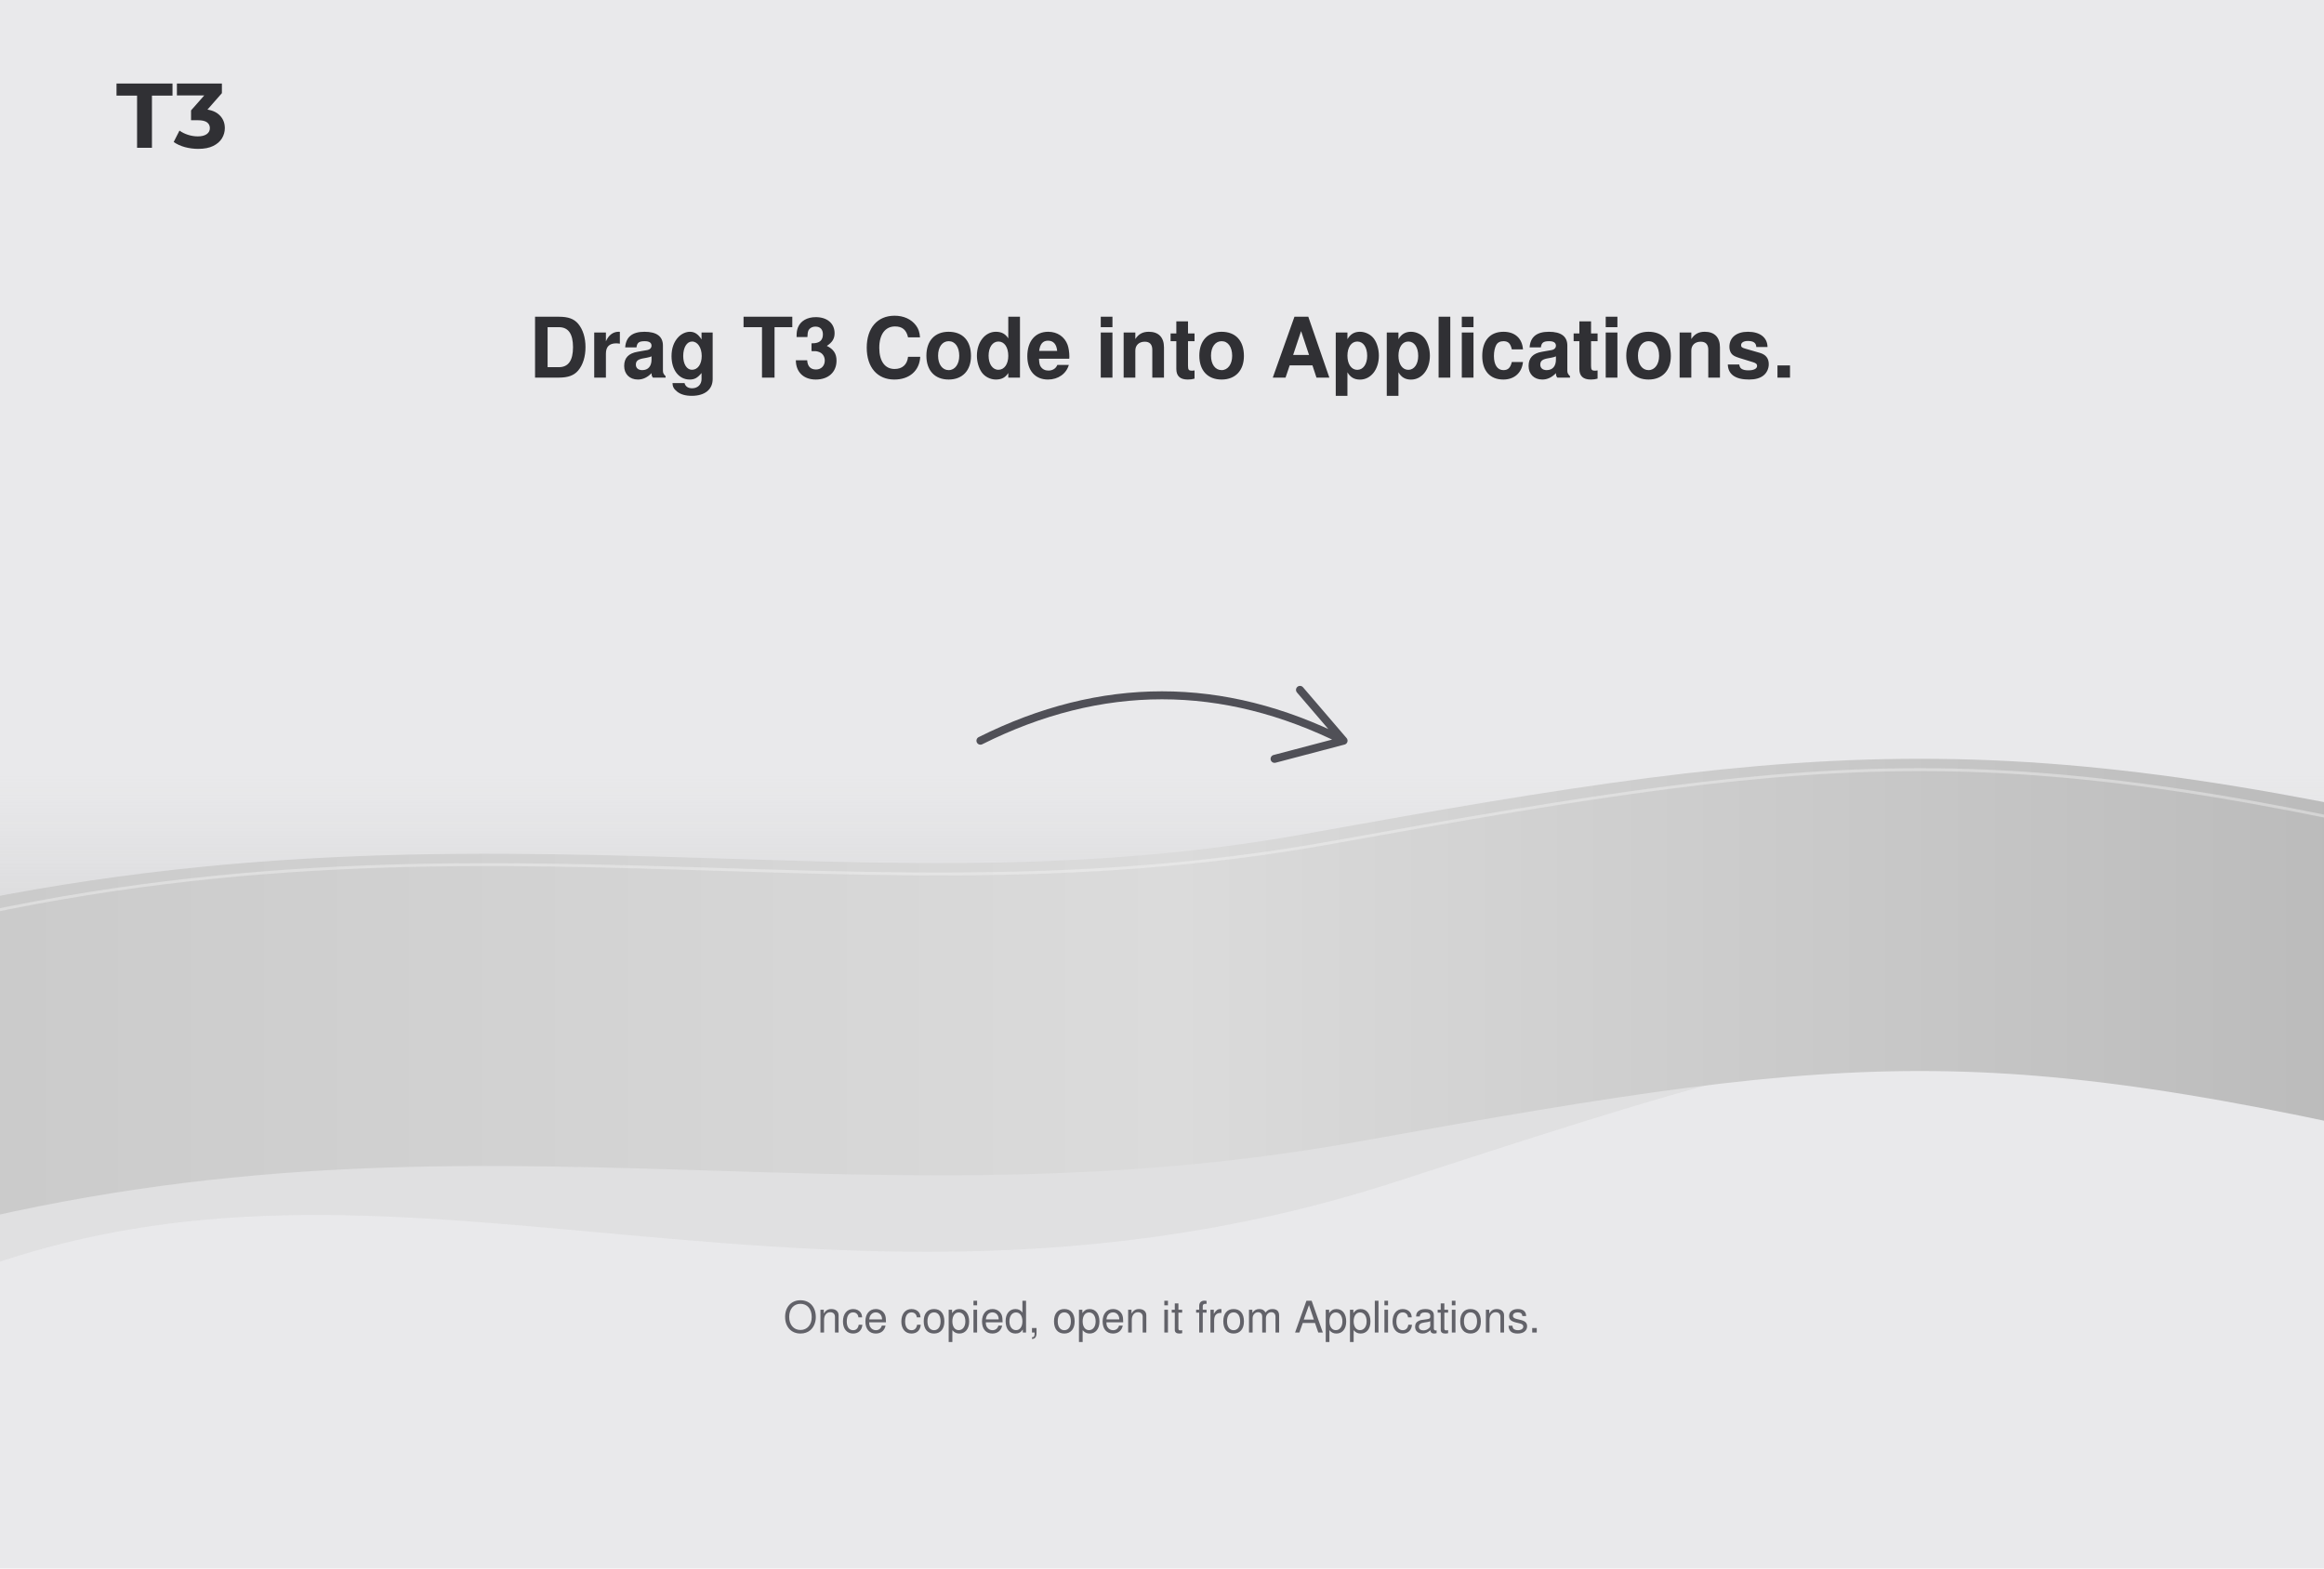
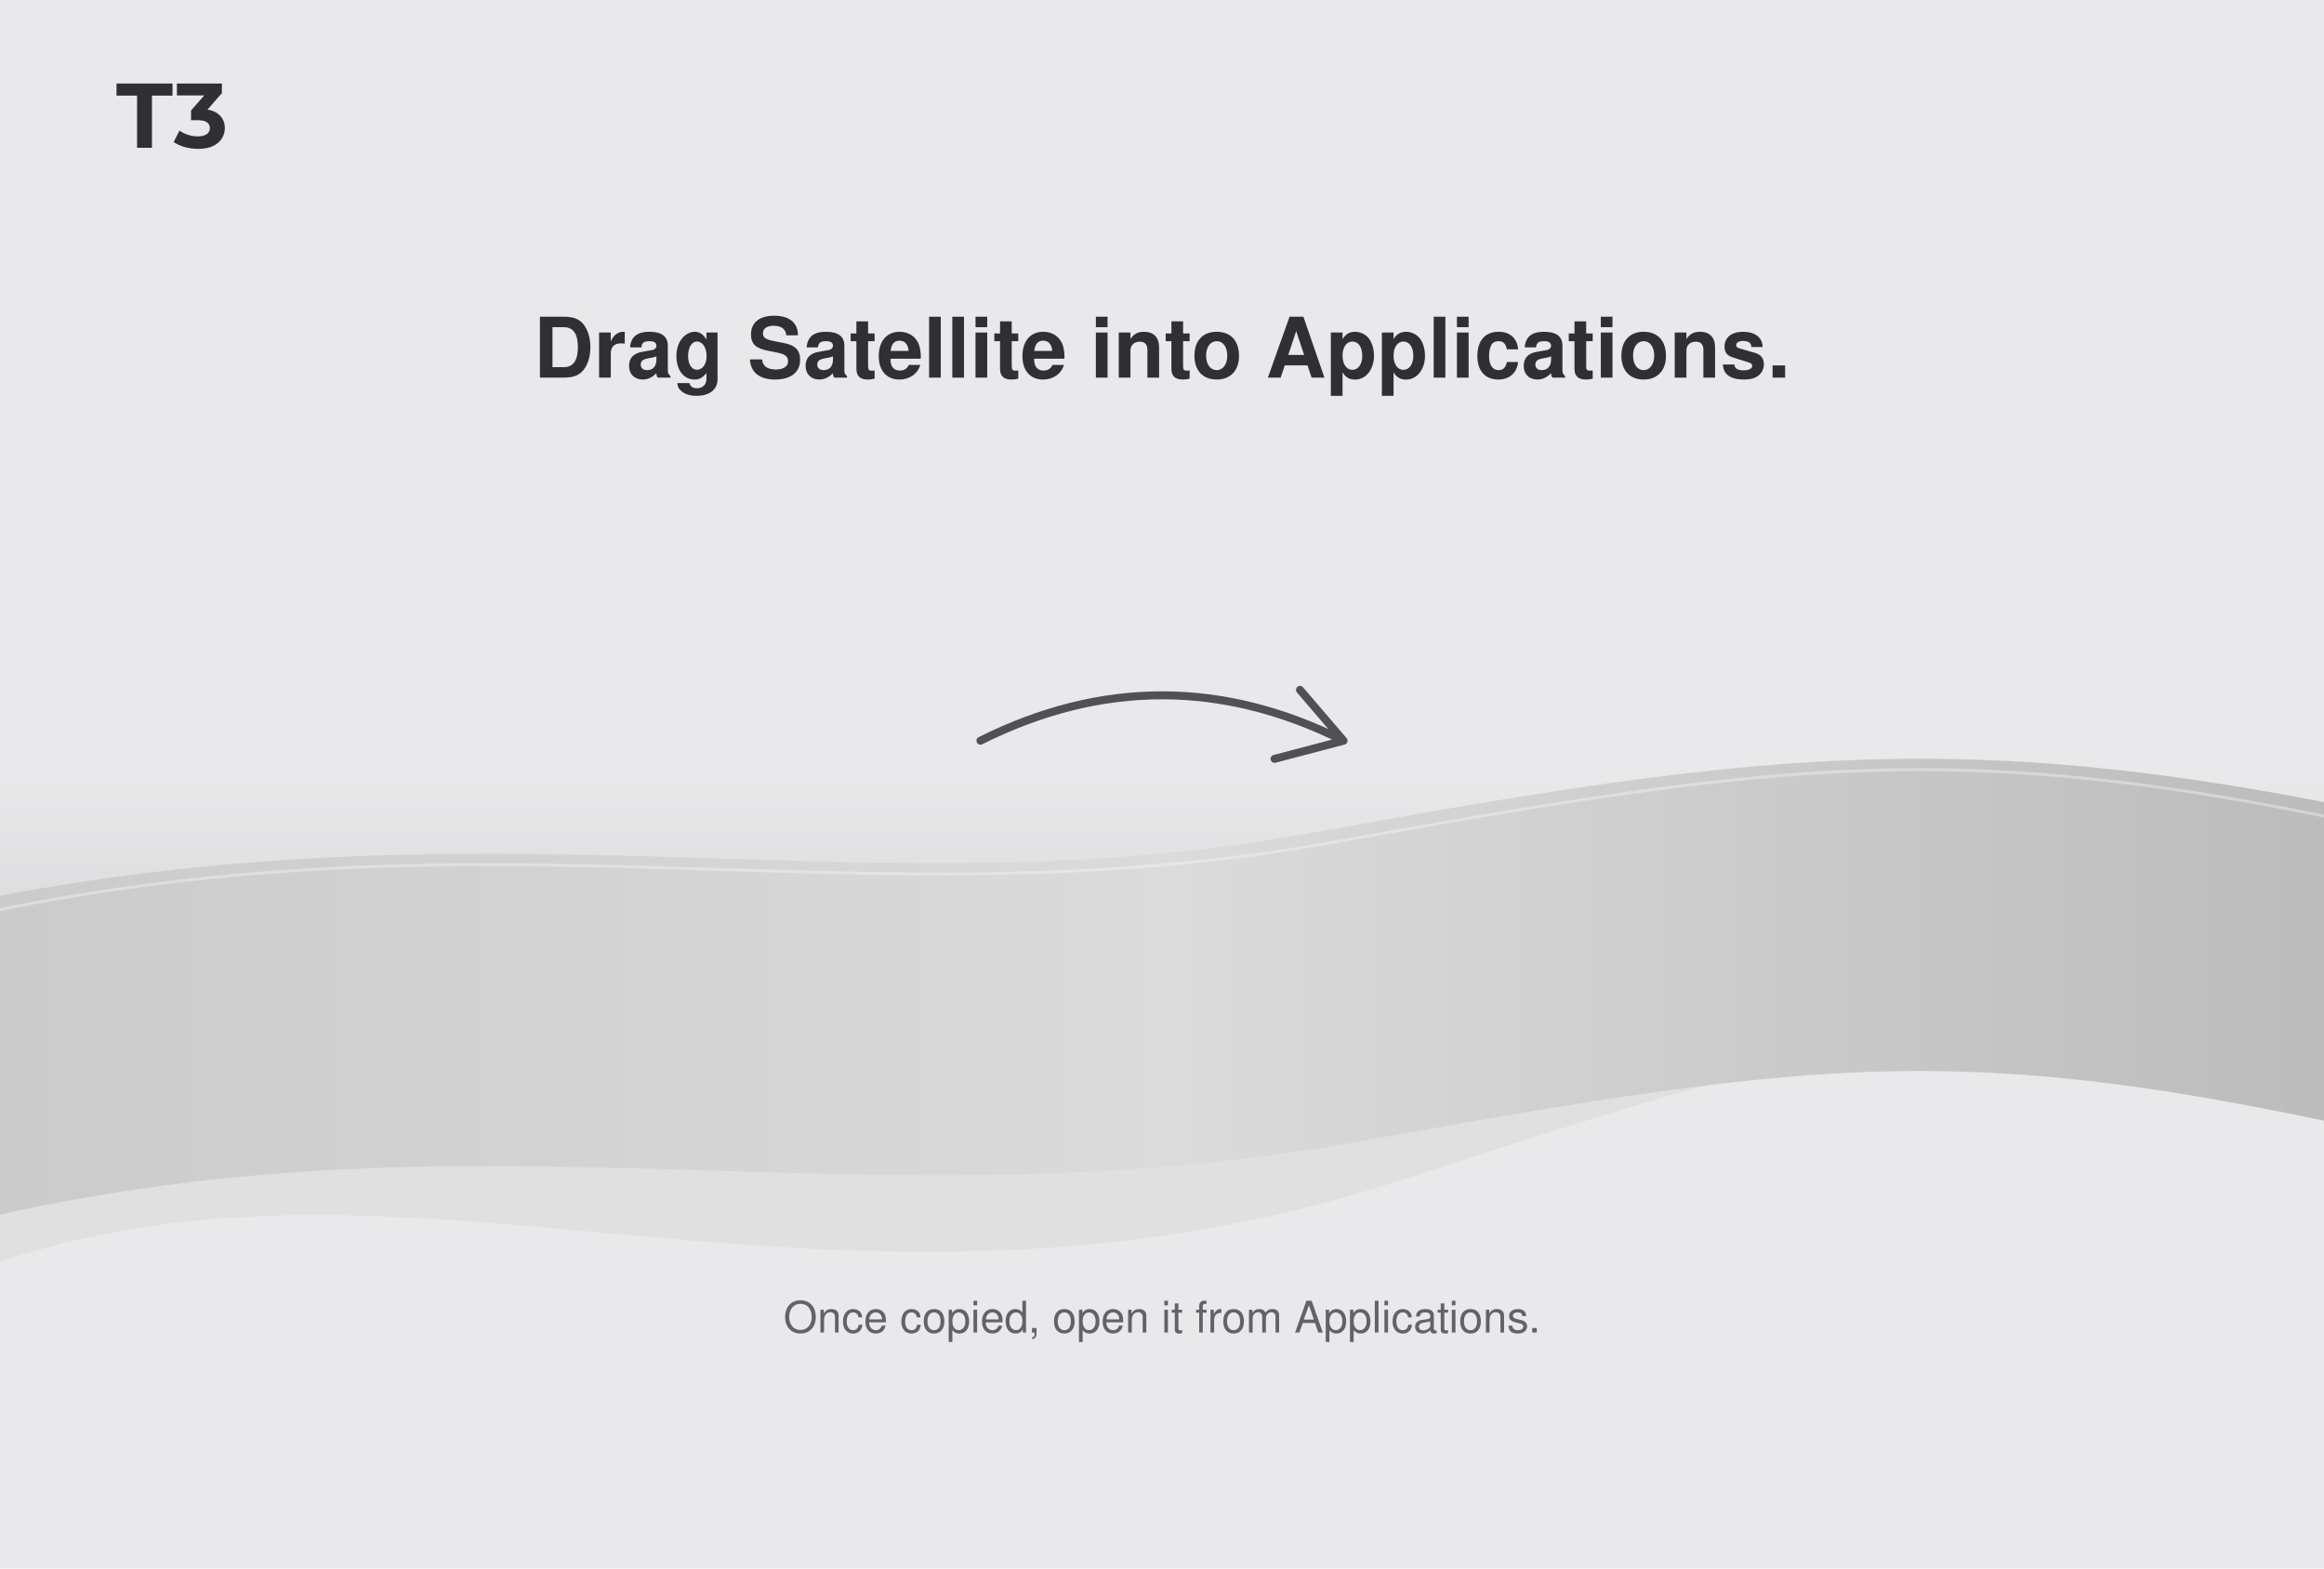
<svg xmlns="http://www.w3.org/2000/svg" width="1280" height="864" viewBox="0 0 640 432">
  <defs>
    <linearGradient id="veil" x1="0" y1="0" x2="0" y2="1">
      <stop stop-color="#B7B7B7" stop-opacity="0" />
      <stop offset=".55" stop-color="#A5A5A5" stop-opacity=".24" />
      <stop offset="1" stop-color="#D1D1D1" stop-opacity=".4" />
    </linearGradient>
    <linearGradient id="silk" x1="0" y1="0" x2="1" y2="0">
      <stop stop-color="#C8C8C8" />
      <stop offset=".5" stop-color="#DBDBDB" />
      <stop offset="1" stop-color="#B5B5B5" />
    </linearGradient>
  </defs>
  <rect width="640" height="432" fill="#E9E9EB" />
  <path d="M-60 293C95 220 214 304 362 256S559 191 707 257" stroke="url(#veil)" stroke-width="146" fill="none" opacity="1" stroke-linecap="round" stroke-linejoin="round" />
  <path d="M-60 306C113 252 223 298 367 272S553 242 707 280" stroke="url(#silk)" stroke-width="86" fill="none" opacity="1" stroke-linecap="round" stroke-linejoin="round" />
  <path d="M-60 266C113 212 223 258 367 232S553 202 707 240" stroke="#F5F5F5" stroke-width="0.8" fill="none" opacity="0.42" stroke-linecap="round" stroke-linejoin="round" />
  <svg x="32" y="23" width="30" height="18" viewBox="15.531 37 94.394 56.96" fill="#303034">
    <path d="M33.451 93V47.56H15.531V37H64.331V47.56H46.411V93H33.451ZM86.725 93.96C82.832 93.96 78.965 93.453 75.125 92.44C71.285 91.373 68.032 89.88 65.365 87.96L70.405 78.04C72.539 79.587 75.019 80.813 77.845 81.72C80.672 82.627 83.525 83.08 86.405 83.08C89.659 83.08 92.219 82.44 94.085 81.16C95.952 79.88 96.885 78.12 96.885 75.88C96.885 73.747 96.059 72.067 94.405 70.84C92.752 69.613 90.085 69 86.405 69H80.485V60.44L96.085 42.76L97.525 47.4H68.165V37H107.365V45.4L91.845 63.08L85.285 59.32H89.045C95.925 59.32 101.125 60.867 104.645 63.96C108.165 67.053 109.925 71.027 109.925 75.88C109.925 79.027 109.099 81.987 107.445 84.76C105.792 87.48 103.259 89.693 99.845 91.4C96.432 93.107 92.059 93.96 86.725 93.96Z" />
  </svg>
-   <text x="320" y="104" fill="#303034" font-family="Helvetica" font-size="23" font-weight="700" text-anchor="middle">Drag T3 Code into Applications.</text>
+   <text x="320" y="104" fill="#303034" font-family="Helvetica" font-size="23" font-weight="700" text-anchor="middle">Drag Satellite into Applications.</text>
  <path d="M270 204Q320 179 370 204M358 190L370 204L351 209" stroke="#505057" stroke-width="2.2" fill="none" opacity="1" stroke-linecap="round" stroke-linejoin="round" />
  <text x="320" y="367" fill="#626269" font-family="Helvetica" font-size="12" font-weight="400" text-anchor="middle">Once copied, open it from Applications.</text>
</svg>
